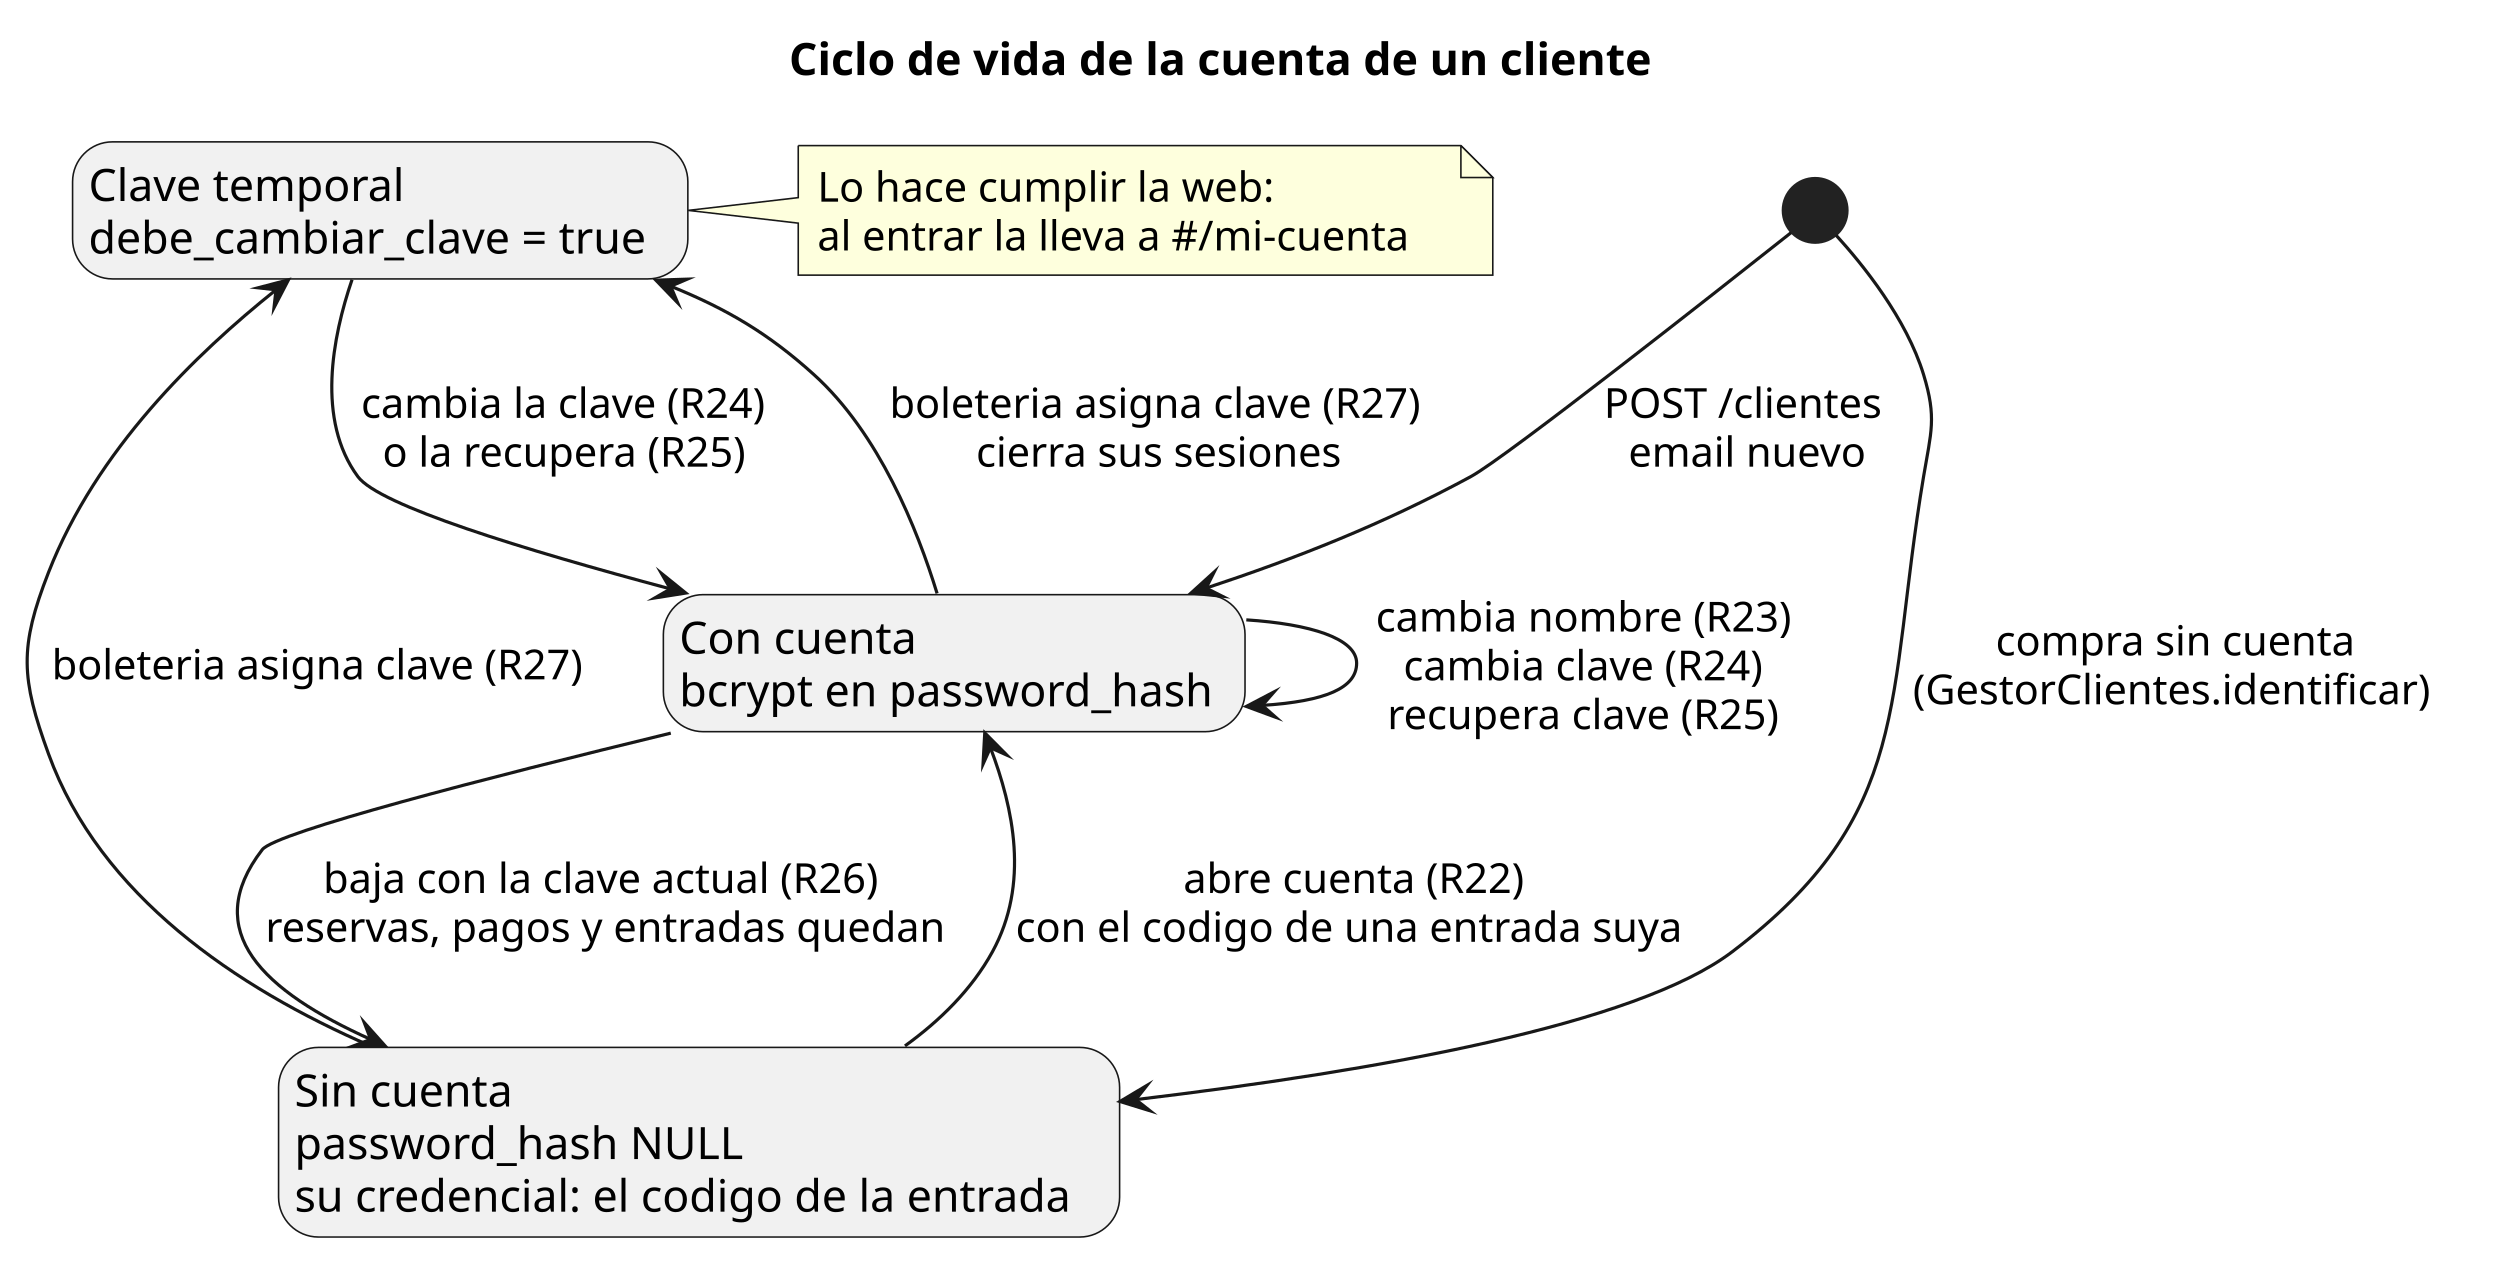
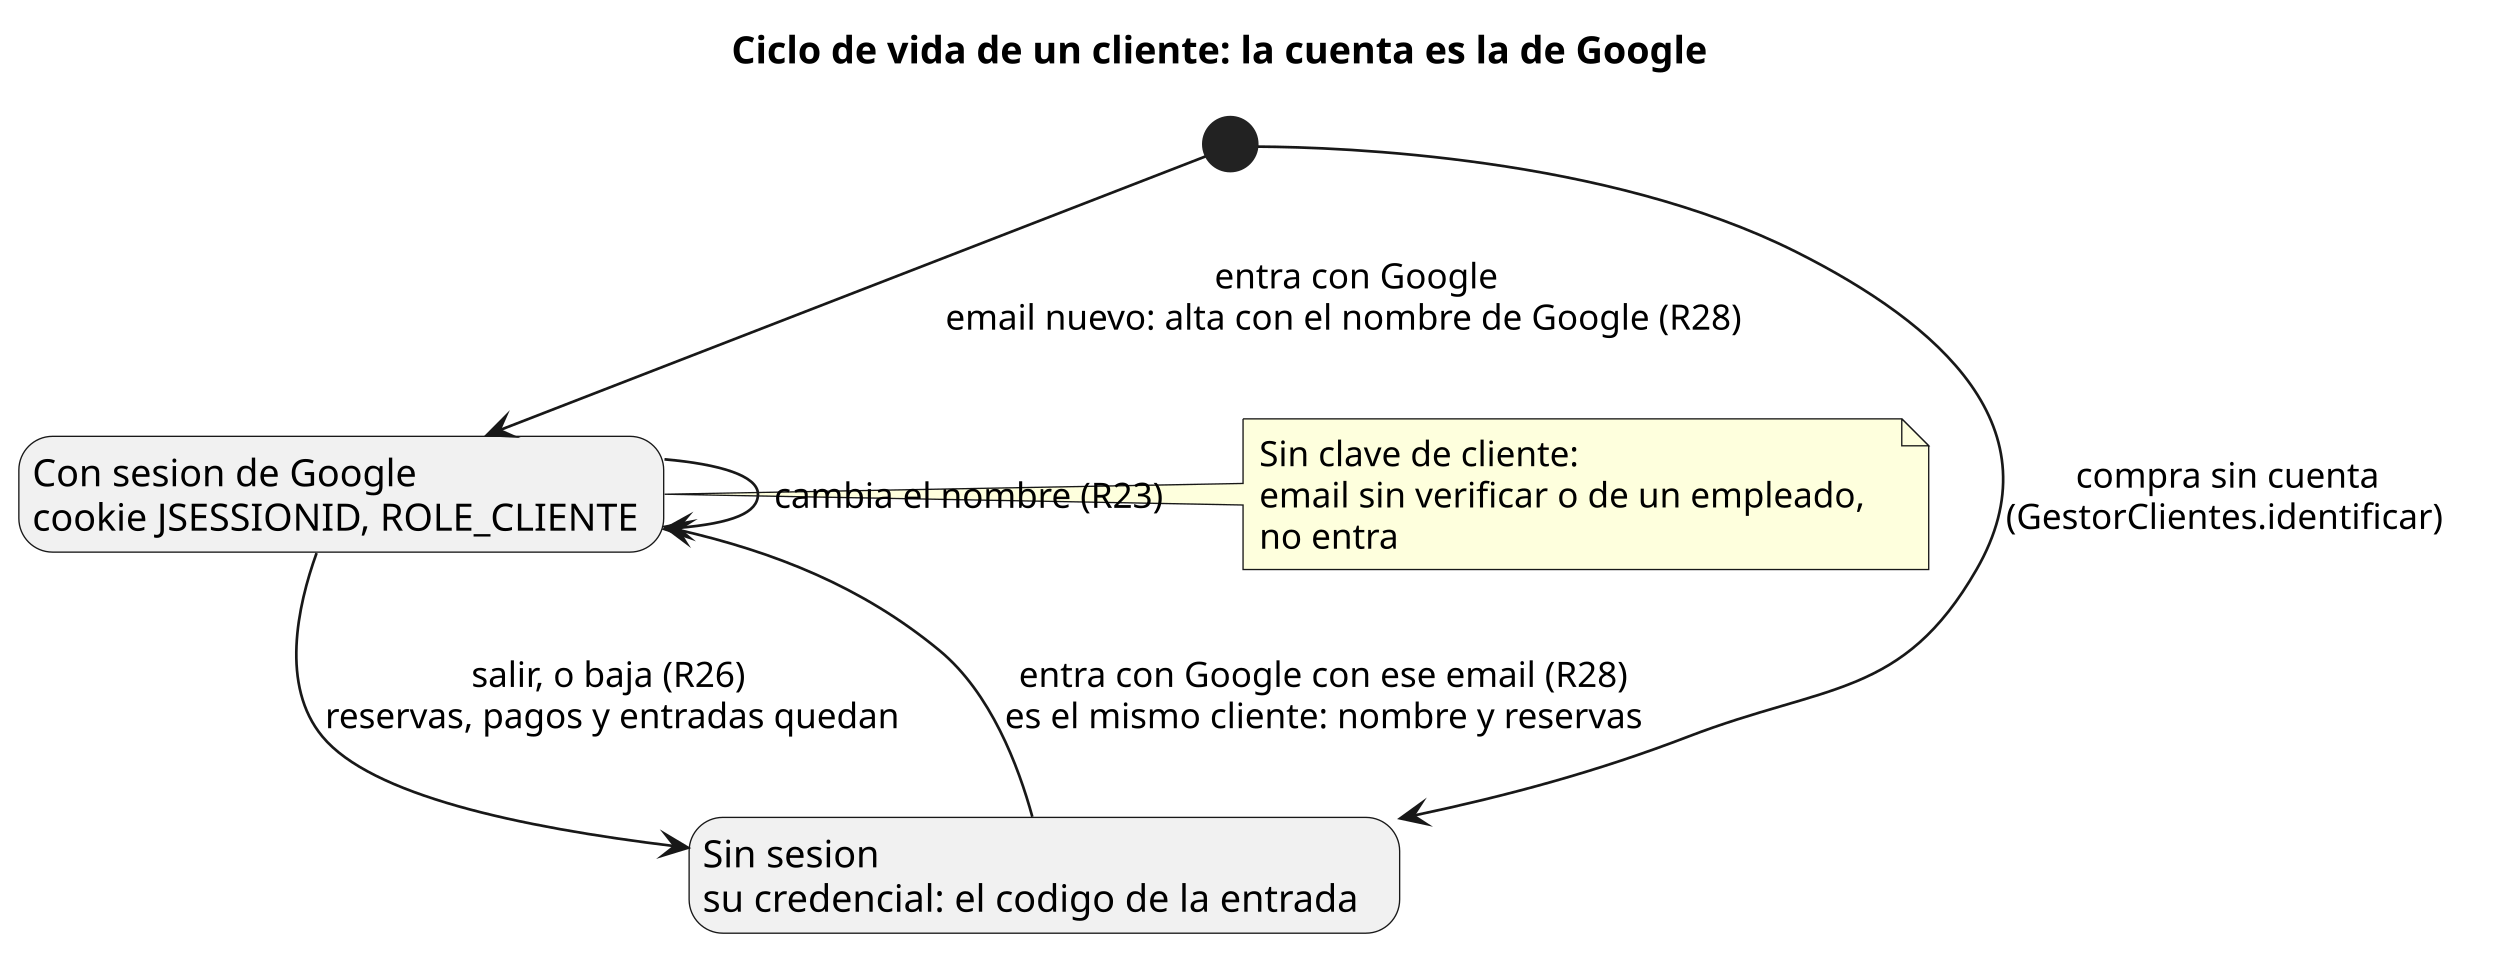
- <svg xmlns="http://www.w3.org/2000/svg" version="1.1" data-diagram-type="STATE" style="width:784px;height:401px;background:#FFFFFF;" width="784px" height="401px" viewBox="0 0 784 401" zoomAndPan="magnify" preserveAspectRatio="none" contentStyleType="text/css">
+ <svg xmlns="http://www.w3.org/2000/svg" version="1.1" data-diagram-type="STATE" style="width:928px;height:360px;background:#FFFFFF;" width="928px" height="360px" viewBox="0 0 928 360" zoomAndPan="magnify" preserveAspectRatio="none" contentStyleType="text/css">
  <defs />
  <g font-family="sans-serif" lengthAdjust="spacing">
    <g class="title" data-source-line="1">
-       <text x="247.434" y="23.535" fill="#000" font-size="14" textLength="282.14" font-weight="700">Ciclo de vida de la cuenta de un cliente</text>
+       <text x="271.516" y="23.535" fill="#000" font-size="14" textLength="378.656" font-weight="700">Ciclo de vida de un cliente: la cuenta es la de Google</text>
    </g>
-     <rect x="87.36" y="328.468" width="263.75" height="59.465" fill="#F1F1F1" style="stroke:#181818;stroke-width:0.5;" rx="12.5" ry="12.5" />
-     <text x="92.36" y="347.003" fill="#000" font-size="14" textLength="70.021">Sin cuenta</text>
-     <text x="92.36" y="363.492" fill="#000" font-size="14" textLength="143.391">password_hash NULL</text>
-     <text x="92.36" y="379.98" fill="#000" font-size="14" textLength="253.75">su credencial: el codigo de la entrada</text>
-     <rect x="208.03" y="186.478" width="182.409" height="42.977" fill="#F1F1F1" style="stroke:#181818;stroke-width:0.5;" rx="12.5" ry="12.5" />
-     <text x="213.03" y="205.013" fill="#000" font-size="14" textLength="76.72">Con cuenta</text>
-     <text x="213.03" y="221.502" fill="#000" font-size="14" textLength="172.409">bcrypt en password_hash</text>
-     <rect x="22.76" y="44.488" width="192.95" height="42.977" fill="#F1F1F1" style="stroke:#181818;stroke-width:0.5;" rx="12.5" ry="12.5" />
-     <text x="27.76" y="63.023" fill="#000" font-size="14" textLength="101.965">Clave temporal</text>
-     <text x="27.76" y="79.512" fill="#000" font-size="14" textLength="182.95">debe_cambiar_clave = true</text>
-     <g class="start_entity" data-qualified-name=".start." id="ent0004" data-source-line="5">
-       <ellipse cx="569.23" cy="65.978" rx="10" ry="10" fill="#222" style="stroke:#222;stroke-width:1;" />
+     <rect x="255.8" y="303.418" width="263.75" height="42.977" fill="#F1F1F1" style="stroke:#181818;stroke-width:0.5;" rx="12.5" ry="12.5" />
+     <text x="260.8" y="321.953" fill="#000" font-size="14" textLength="68.113">Sin sesion</text>
+     <text x="260.8" y="338.442" fill="#000" font-size="14" textLength="253.75">su credencial: el codigo de la entrada</text>
+     <rect x="7" y="161.968" width="239.359" height="42.977" fill="#F1F1F1" style="stroke:#181818;stroke-width:0.5;" rx="12.5" ry="12.5" />
+     <text x="12" y="180.503" fill="#000" font-size="14" textLength="148.176">Con sesion de Google</text>
+     <text x="12" y="196.992" fill="#000" font-size="14" textLength="229.359">cookie JSESSIONID, ROLE_CLIENTE</text>
+     <g class="start_entity" data-qualified-name=".start." id="ent0003" data-source-line="5">
+       <ellipse cx="456.68" cy="53.488" rx="10" ry="10" fill="#222" style="stroke:#222;stroke-width:1;" />
    </g>
-     <g class="entity" data-qualified-name="GMN13" id="ent0014" data-source-line="20">
-       <path d="M250.33,45.668 L250.33,61.978 L215.8,65.978 L250.33,69.978 L250.33,86.289 A0,0 0 0 0 250.33,86.289 L468.139,86.289 A0,0 0 0 0 468.139,86.289 L468.139,55.668 L458.139,45.668 L250.33,45.668 A0,0 0 0 0 250.33,45.668" style="stroke:#181818;stroke-width:0.5;" fill="#FEFFDD" />
-       <path d="M458.139,45.668 L458.139,55.668 L468.139,55.668 L458.139,45.668" style="stroke:#181818;stroke-width:0.5;" fill="#FEFFDD" />
-       <text x="256.33" y="63.237" fill="#000" font-size="13" textLength="148.891">Lo hace cumplir la web:</text>
-       <text x="256.33" y="78.547" fill="#000" font-size="13" textLength="196.809">al entrar la lleva a #/mi-cuenta</text>
+     <g class="entity" data-qualified-name="GMN9" id="ent0010" data-source-line="16">
+       <path d="M461.42,155.488 L461.42,179.458 L246.69,183.458 L461.42,187.458 L461.42,211.42 A0,0 0 0 0 461.42,211.42 L715.938,211.42 A0,0 0 0 0 715.938,211.42 L715.938,165.488 L705.938,155.488 L461.42,155.488 A0,0 0 0 0 461.42,155.488" style="stroke:#181818;stroke-width:0.5;" fill="#FEFFDD" />
+       <path d="M705.938,155.488 L705.938,165.488 L715.938,165.488 L705.938,155.488" style="stroke:#181818;stroke-width:0.5;" fill="#FEFFDD" />
+       <text x="467.42" y="173.057" fill="#000" font-size="13" textLength="123.862">Sin clave de cliente:</text>
+       <text x="467.42" y="188.367" fill="#000" font-size="13" textLength="233.518">email sin verificar o de un empleado,</text>
+       <text x="467.42" y="203.678" fill="#000" font-size="13" textLength="52.838">no entra</text>
    </g>
-     <g class="link" data-entity-1="ent0004" data-entity-2="ent0001" id="lnk5" data-source-line="5" data-link-type="dependency">
-       <path d="M575.81,73.788 C584.09,82.868 597.86,99.878 603.23,117.468 C607.39,131.068 605.58,135.438 603.23,149.468 C591.43,219.868 600.08,255.278 543.23,298.468 C513.02,321.418 431.985,335.764 356.175,344.834" style="stroke:#181818;stroke-width:1;" fill="none" id="*start*-to-SinCuenta" />
-       <polygon points="351.21,345.428,360.621,348.331,356.175,344.834,359.671,340.387,351.21,345.428" fill="#181818" style="stroke:#181818;stroke-width:1;stroke-linejoin:miter;stroke-miterlimit:10;" />
-       <text x="625.839" y="205.537" fill="#000" font-size="13" textLength="116.219">compra sin cuenta</text>
-       <text x="599.89" y="220.847" fill="#000" font-size="13" textLength="168.118">(GestorClientes.identificar)</text>
+     <g class="link" data-entity-1="ent0003" data-entity-2="ent0001" id="lnk4" data-source-line="5" data-link-type="dependency">
+       <path d="M466.93,54.428 C498.51,54.618 596.42,58.228 666.68,93.488 C720.56,120.528 763.78,159.188 733.68,211.418 C706.24,259.038 677.99,253.718 626.68,273.418 C592.93,286.378 560.042,295.274 524.672,302.754" style="stroke:#181818;stroke-width:1;" fill="none" id="*start*-to-SinCuenta" />
+       <polygon points="519.78,303.788,529.413,305.84,524.672,302.754,527.758,298.013,519.78,303.788" fill="#181818" style="stroke:#181818;stroke-width:1;stroke-linejoin:miter;stroke-miterlimit:10;" />
+       <text x="770.519" y="181.027" fill="#000" font-size="13" textLength="116.219">compra sin cuenta</text>
+       <text x="744.57" y="196.337" fill="#000" font-size="13" textLength="168.118">(GestorClientes.identificar)</text>
    </g>
-     <g class="link" data-entity-1="ent0004" data-entity-2="ent0002" id="lnk6" data-source-line="6" data-link-type="dependency">
-       <path d="M561.73,72.918 C539.08,90.848 472.23,143.508 461.23,149.468 C433.81,164.328 406.537,175.069 378.227,184.429" style="stroke:#181818;stroke-width:1;" fill="none" id="*start*-to-ConCuenta" />
-       <polygon points="373.48,185.998,383.281,186.971,378.227,184.429,380.769,179.375,373.48,185.998" fill="#181818" style="stroke:#181818;stroke-width:1;stroke-linejoin:miter;stroke-miterlimit:10;" />
-       <text x="502.98" y="131.037" fill="#000" font-size="13" textLength="91.654">POST /clientes</text>
-       <text x="510.667" y="146.347" fill="#000" font-size="13" textLength="76.28">email nuevo</text>
+     <g class="link" data-entity-1="ent0003" data-entity-2="ent0002" id="lnk5" data-source-line="6" data-link-type="dependency">
+       <path d="M447.51,58.048 C409.41,72.818 266.502,128.241 185.432,159.671" style="stroke:#181818;stroke-width:1;" fill="none" id="*start*-to-ConGoogle" />
+       <polygon points="180.77,161.478,190.607,161.955,185.432,159.671,187.716,154.495,180.77,161.478" fill="#181818" style="stroke:#181818;stroke-width:1;stroke-linejoin:miter;stroke-miterlimit:10;" />
+       <text x="450.811" y="107.057" fill="#000" font-size="13" textLength="108.082">entra con Google</text>
+       <text x="350.94" y="122.367" fill="#000" font-size="13" textLength="307.823">email nuevo: alta con el nombre de Google (R28)</text>
    </g>
-     <g class="link" data-entity-1="ent0001" data-entity-2="ent0002" id="lnk7" data-source-line="12" data-link-type="dependency">
-       <path d="M283.8,327.998 C294.81,320.038 304.77,310.258 311.23,298.468 C322.91,277.158 317.827,253.512 310.597,234.492" style="stroke:#181818;stroke-width:1;" fill="none" id="SinCuenta-to-ConCuenta" />
-       <polygon points="308.82,229.818,308.279,239.652,310.597,234.492,315.757,236.81,308.82,229.818" fill="#181818" style="stroke:#181818;stroke-width:1;stroke-linejoin:miter;stroke-miterlimit:10;" />
-       <text x="371.091" y="280.037" fill="#000" font-size="13" textLength="111.344">abre cuenta (R22)</text>
-       <text x="318.51" y="295.347" fill="#000" font-size="13" textLength="216.506">con el codigo de una entrada suya</text>
+     <g class="link" data-entity-1="ent0001" data-entity-2="ent0002" id="lnk6" data-source-line="11" data-link-type="dependency">
+       <path d="M383.2,303.188 C378.05,284.348 367.74,257.158 348.68,241.418 C319.99,217.738 287.514,204.863 251.664,196.663" style="stroke:#181818;stroke-width:1;" fill="none" id="SinCuenta-to-ConGoogle" />
+       <polygon points="246.79,195.548,254.672,201.454,251.664,196.663,256.455,193.656,246.79,195.548" fill="#181818" style="stroke:#181818;stroke-width:1;stroke-linejoin:miter;stroke-miterlimit:10;" />
+       <text x="378.17" y="254.987" fill="#000" font-size="13" textLength="235.549">entra con Google con ese email (R28)</text>
+       <text x="372.99" y="270.297" fill="#000" font-size="13" textLength="245.908">es el mismo cliente: nombre y reservas</text>
    </g>
-     <g class="link" data-entity-1="ent0002" data-entity-2="ent0001" id="lnk12" data-source-line="17" data-link-type="dependency">
-       <path d="M210.36,229.908 C152.29,244.008 86.44,260.998 82.23,266.468 C62.49,292.128 82.621,310.815 116.231,325.955" style="stroke:#181818;stroke-width:1;" fill="none" id="ConCuenta-to-SinCuenta" />
-       <polygon points="120.79,328.008,114.227,320.665,116.231,325.955,110.941,327.959,120.79,328.008" fill="#181818" style="stroke:#181818;stroke-width:1;stroke-linejoin:miter;stroke-miterlimit:10;" />
-       <text x="101.334" y="280.037" fill="#000" font-size="13" textLength="183.098">baja con la clave actual (R26)</text>
-       <text x="83.23" y="295.347" fill="#000" font-size="13" textLength="219.305">reservas, pagos y entradas quedan</text>
+     <g class="link" data-entity-1="ent0002" data-entity-2="ent0001" id="lnk8" data-source-line="13" data-link-type="dependency">
+       <path d="M117.52,205.298 C110.38,225.108 104.05,254.578 119.68,273.418 C137.7,295.148 192.117,306.995 250.427,314.085" style="stroke:#181818;stroke-width:1;" fill="none" id="ConGoogle-to-SinCuenta" />
+       <polygon points="255.39,314.688,246.939,309.631,250.427,314.085,245.973,317.573,255.39,314.688" fill="#181818" style="stroke:#181818;stroke-width:1;stroke-linejoin:miter;stroke-miterlimit:10;" />
+       <text x="174.987" y="254.987" fill="#000" font-size="13" textLength="110.69">salir, o baja (R26)</text>
+       <text x="120.68" y="270.297" fill="#000" font-size="13" textLength="219.305">reservas, pagos y entradas quedan</text>
    </g>
-     <g class="link" data-entity-1="ent0002" data-entity-2="ent0002" id="lnk8" data-source-line="13" data-link-type="dependency">
-       <path d="M390.84,194.388 C410.88,195.688 425.44,200.218 425.44,207.968 C425.44,215.708 415.87,219.915 395.83,221.215" style="stroke:#181818;stroke-width:1;" fill="none" id="ConCuenta-to-ConCuenta" />
-       <polygon points="390.84,221.538,400.08,224.947,395.83,221.215,399.562,216.964,390.84,221.538" fill="#181818" style="stroke:#181818;stroke-width:1;stroke-linejoin:miter;stroke-miterlimit:10;" />
-       <text x="431.44" y="198.037" fill="#000" font-size="13" textLength="135.37">cambia nombre (R23)</text>
-       <text x="440.124" y="213.347" fill="#000" font-size="13" textLength="118.003">cambia clave (R24)</text>
-       <text x="435.065" y="228.658" fill="#000" font-size="13" textLength="128.121">recupera clave (R25)</text>
-     </g>
-     <g class="link" data-entity-1="ent0001" data-entity-2="ent0003" id="lnk9" data-source-line="14" data-link-type="dependency">
-       <path d="M116.2,328.018 C74.04,309.698 31.38,280.838 15.23,236.468 C6.57,212.658 6,203.058 15.23,179.468 C30.26,141.078 61.315,111.061 86.555,90.881" style="stroke:#181818;stroke-width:1;" fill="none" id="SinCuenta-to-Temporal" />
-       <polygon points="90.46,87.758,80.933,90.254,86.555,90.881,85.928,96.503,90.46,87.758" fill="#181818" style="stroke:#181818;stroke-width:1;stroke-linejoin:miter;stroke-miterlimit:10;" />
-       <text x="16.23" y="213.037" fill="#000" font-size="13" textLength="173.469">boleteria asigna clave (R27)</text>
-     </g>
-     <g class="link" data-entity-1="ent0002" data-entity-2="ent0003" id="lnk10" data-source-line="15" data-link-type="dependency">
-       <path d="M293.87,186.098 C287.69,165.978 275.66,135.918 255.23,117.468 C241.12,104.718 228.144,96.977 210.314,89.747" style="stroke:#181818;stroke-width:1;" fill="none" id="ConCuenta-to-Temporal" />
-       <polygon points="205.68,87.868,212.517,94.957,210.314,89.747,215.523,87.543,205.68,87.868" fill="#181818" style="stroke:#181818;stroke-width:1;stroke-linejoin:miter;stroke-miterlimit:10;" />
-       <text x="278.97" y="131.037" fill="#000" font-size="13" textLength="173.469">boleteria asigna clave (R27)</text>
-       <text x="306.103" y="146.347" fill="#000" font-size="13" textLength="119.203">cierra sus sesiones</text>
-     </g>
-     <g class="link" data-entity-1="ent0003" data-entity-2="ent0002" id="lnk11" data-source-line="16" data-link-type="dependency">
-       <path d="M110.4,87.698 C104.22,105.768 99.17,131.778 112.23,149.468 C118.91,158.498 163.76,172.246 210.24,184.686" style="stroke:#181818;stroke-width:1;" fill="none" id="Temporal-to-ConCuenta" />
-       <polygon points="215.07,185.978,207.41,179.787,210.24,184.686,205.342,187.515,215.07,185.978" fill="#181818" style="stroke:#181818;stroke-width:1;stroke-linejoin:miter;stroke-miterlimit:10;" />
-       <text x="113.23" y="131.037" fill="#000" font-size="13" textLength="133.053">cambia la clave (R24)</text>
-       <text x="119.962" y="146.347" fill="#000" font-size="13" textLength="119.59">o la recupera (R25)</text>
+     <g class="link" data-entity-1="ent0002" data-entity-2="ent0002" id="lnk7" data-source-line="12" data-link-type="dependency">
+       <path d="M246.66,170.508 C267.16,172.278 281.36,176.598 281.36,183.458 C281.36,190.318 272.142,194.211 251.642,195.971" style="stroke:#181818;stroke-width:1;" fill="none" id="ConGoogle-to-ConGoogle" />
+       <polygon points="246.66,196.398,255.969,199.614,251.642,195.971,255.285,191.643,246.66,196.398" fill="#181818" style="stroke:#181818;stroke-width:1;stroke-linejoin:miter;stroke-miterlimit:10;" />
+       <text x="287.36" y="188.527" fill="#000" font-size="13" textLength="150.484">cambia el nombre (R23)</text>
    </g>
  </g>
</svg>
